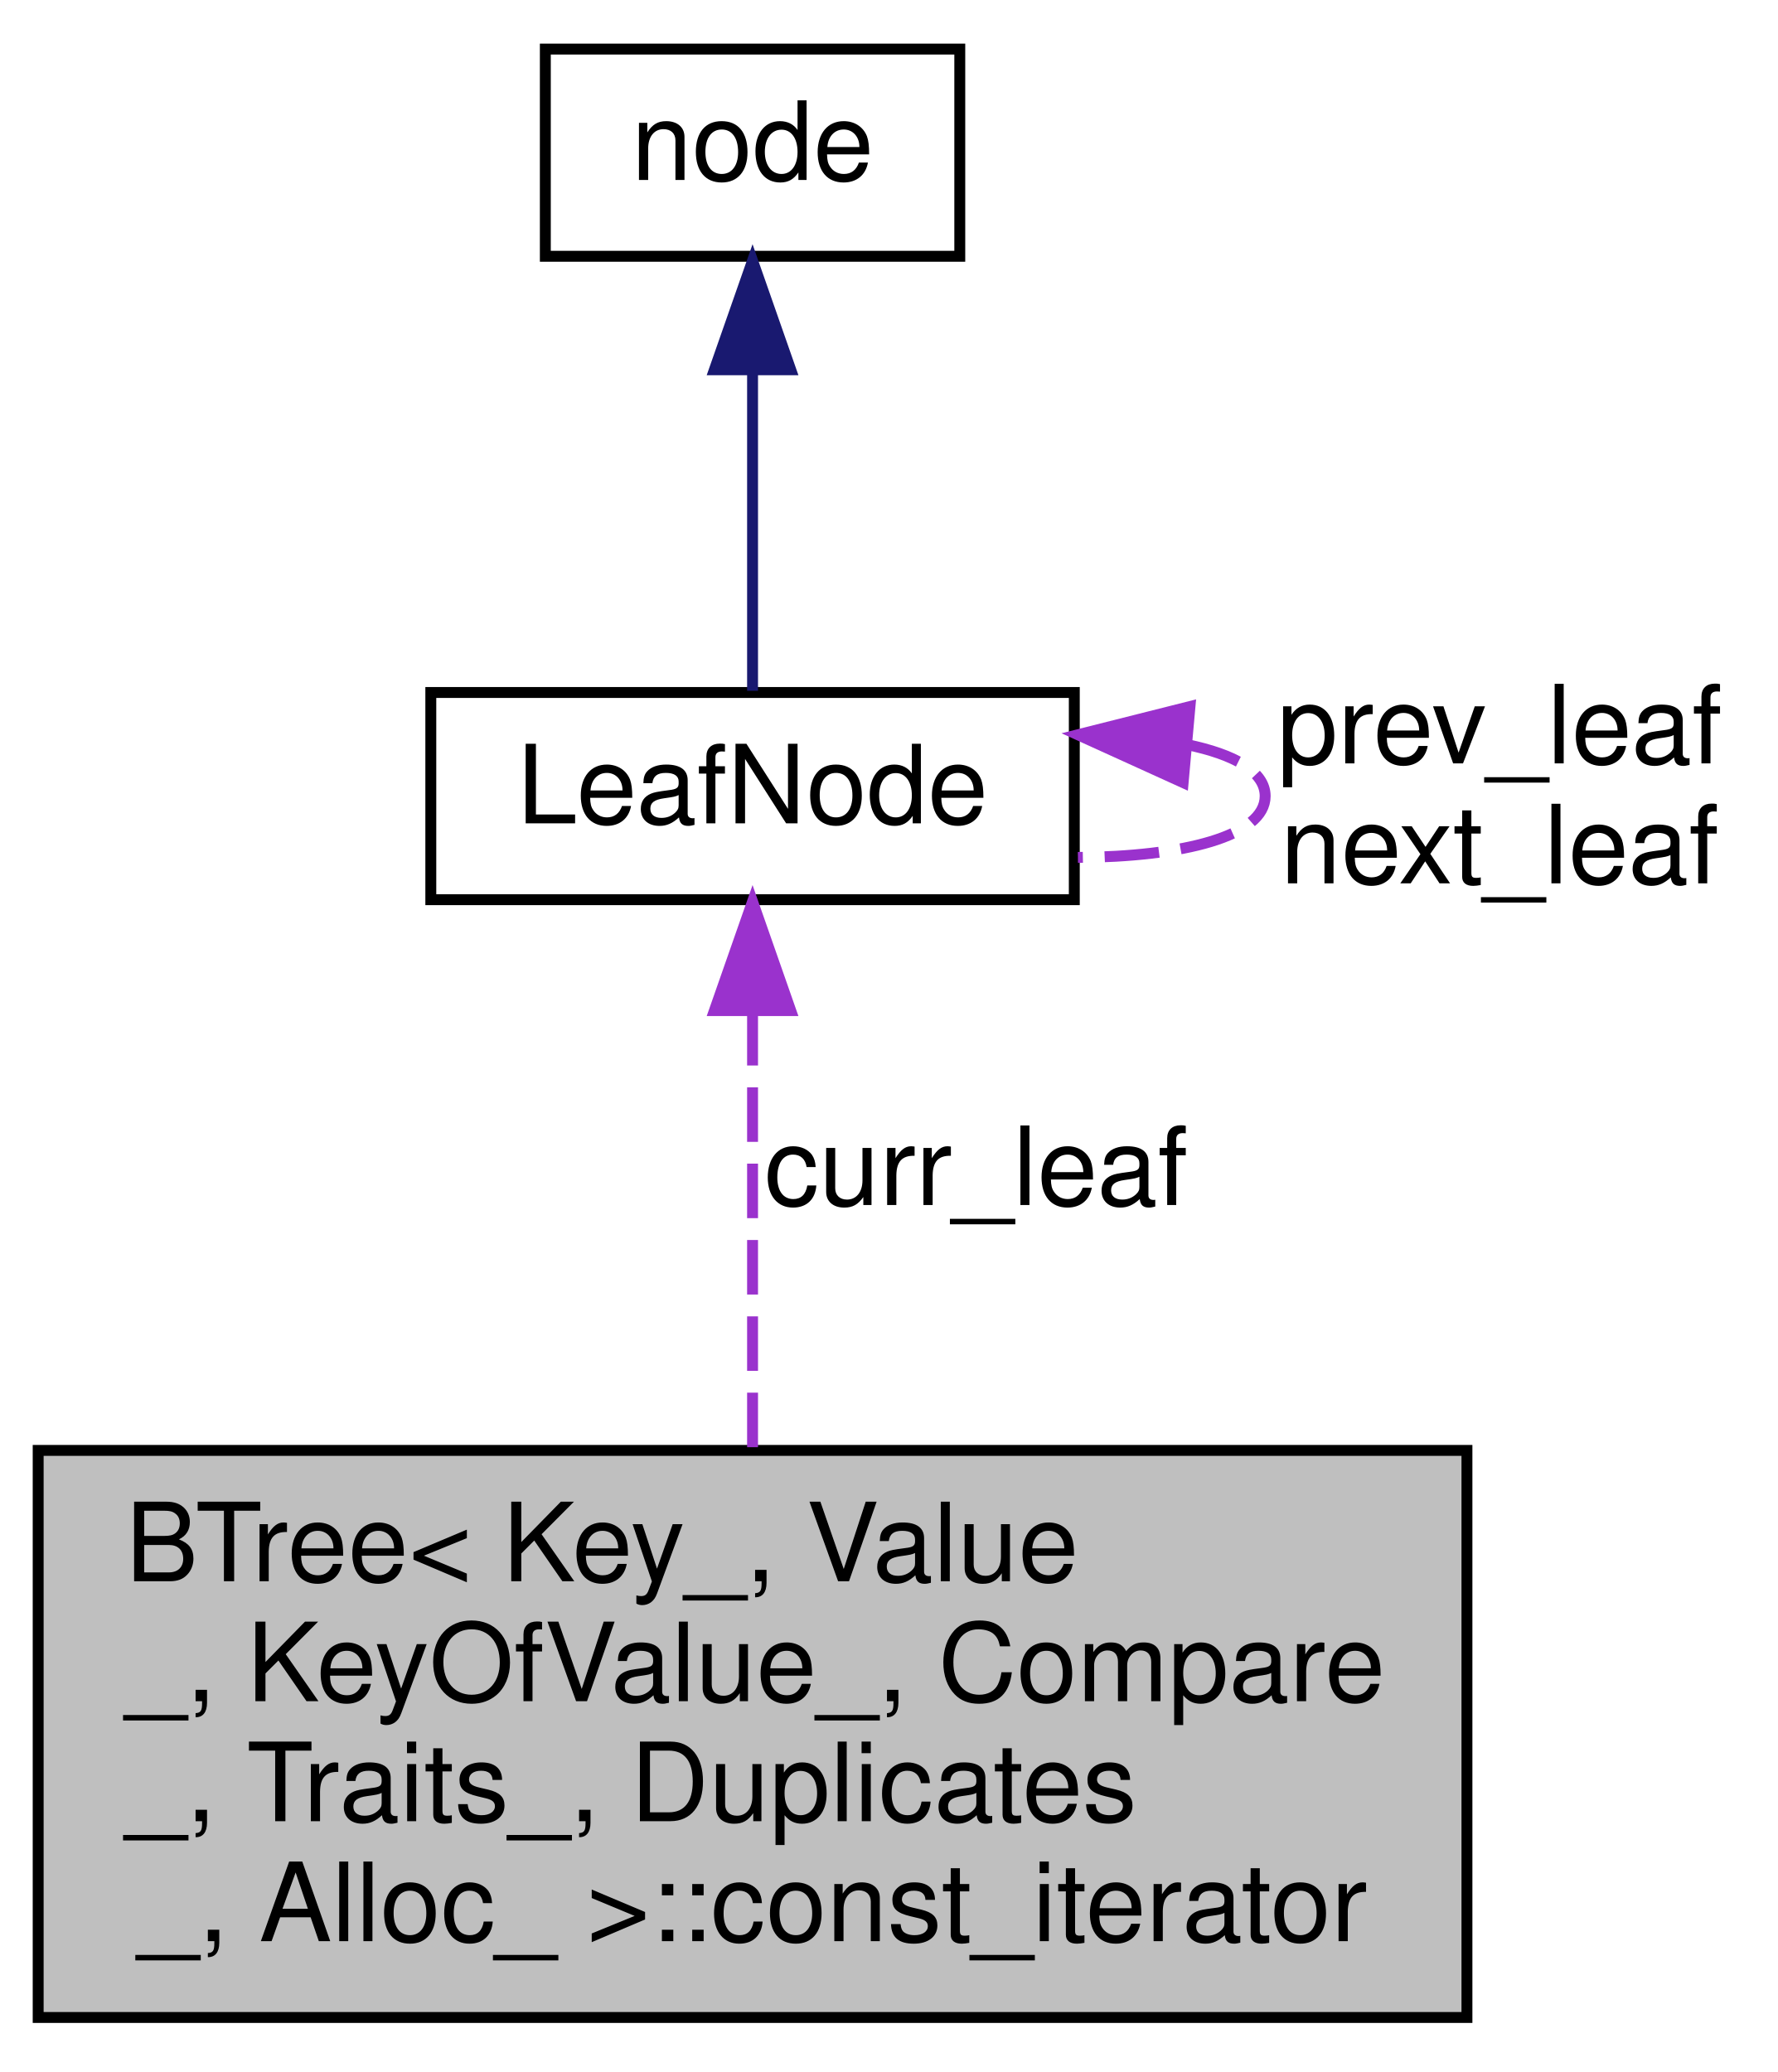
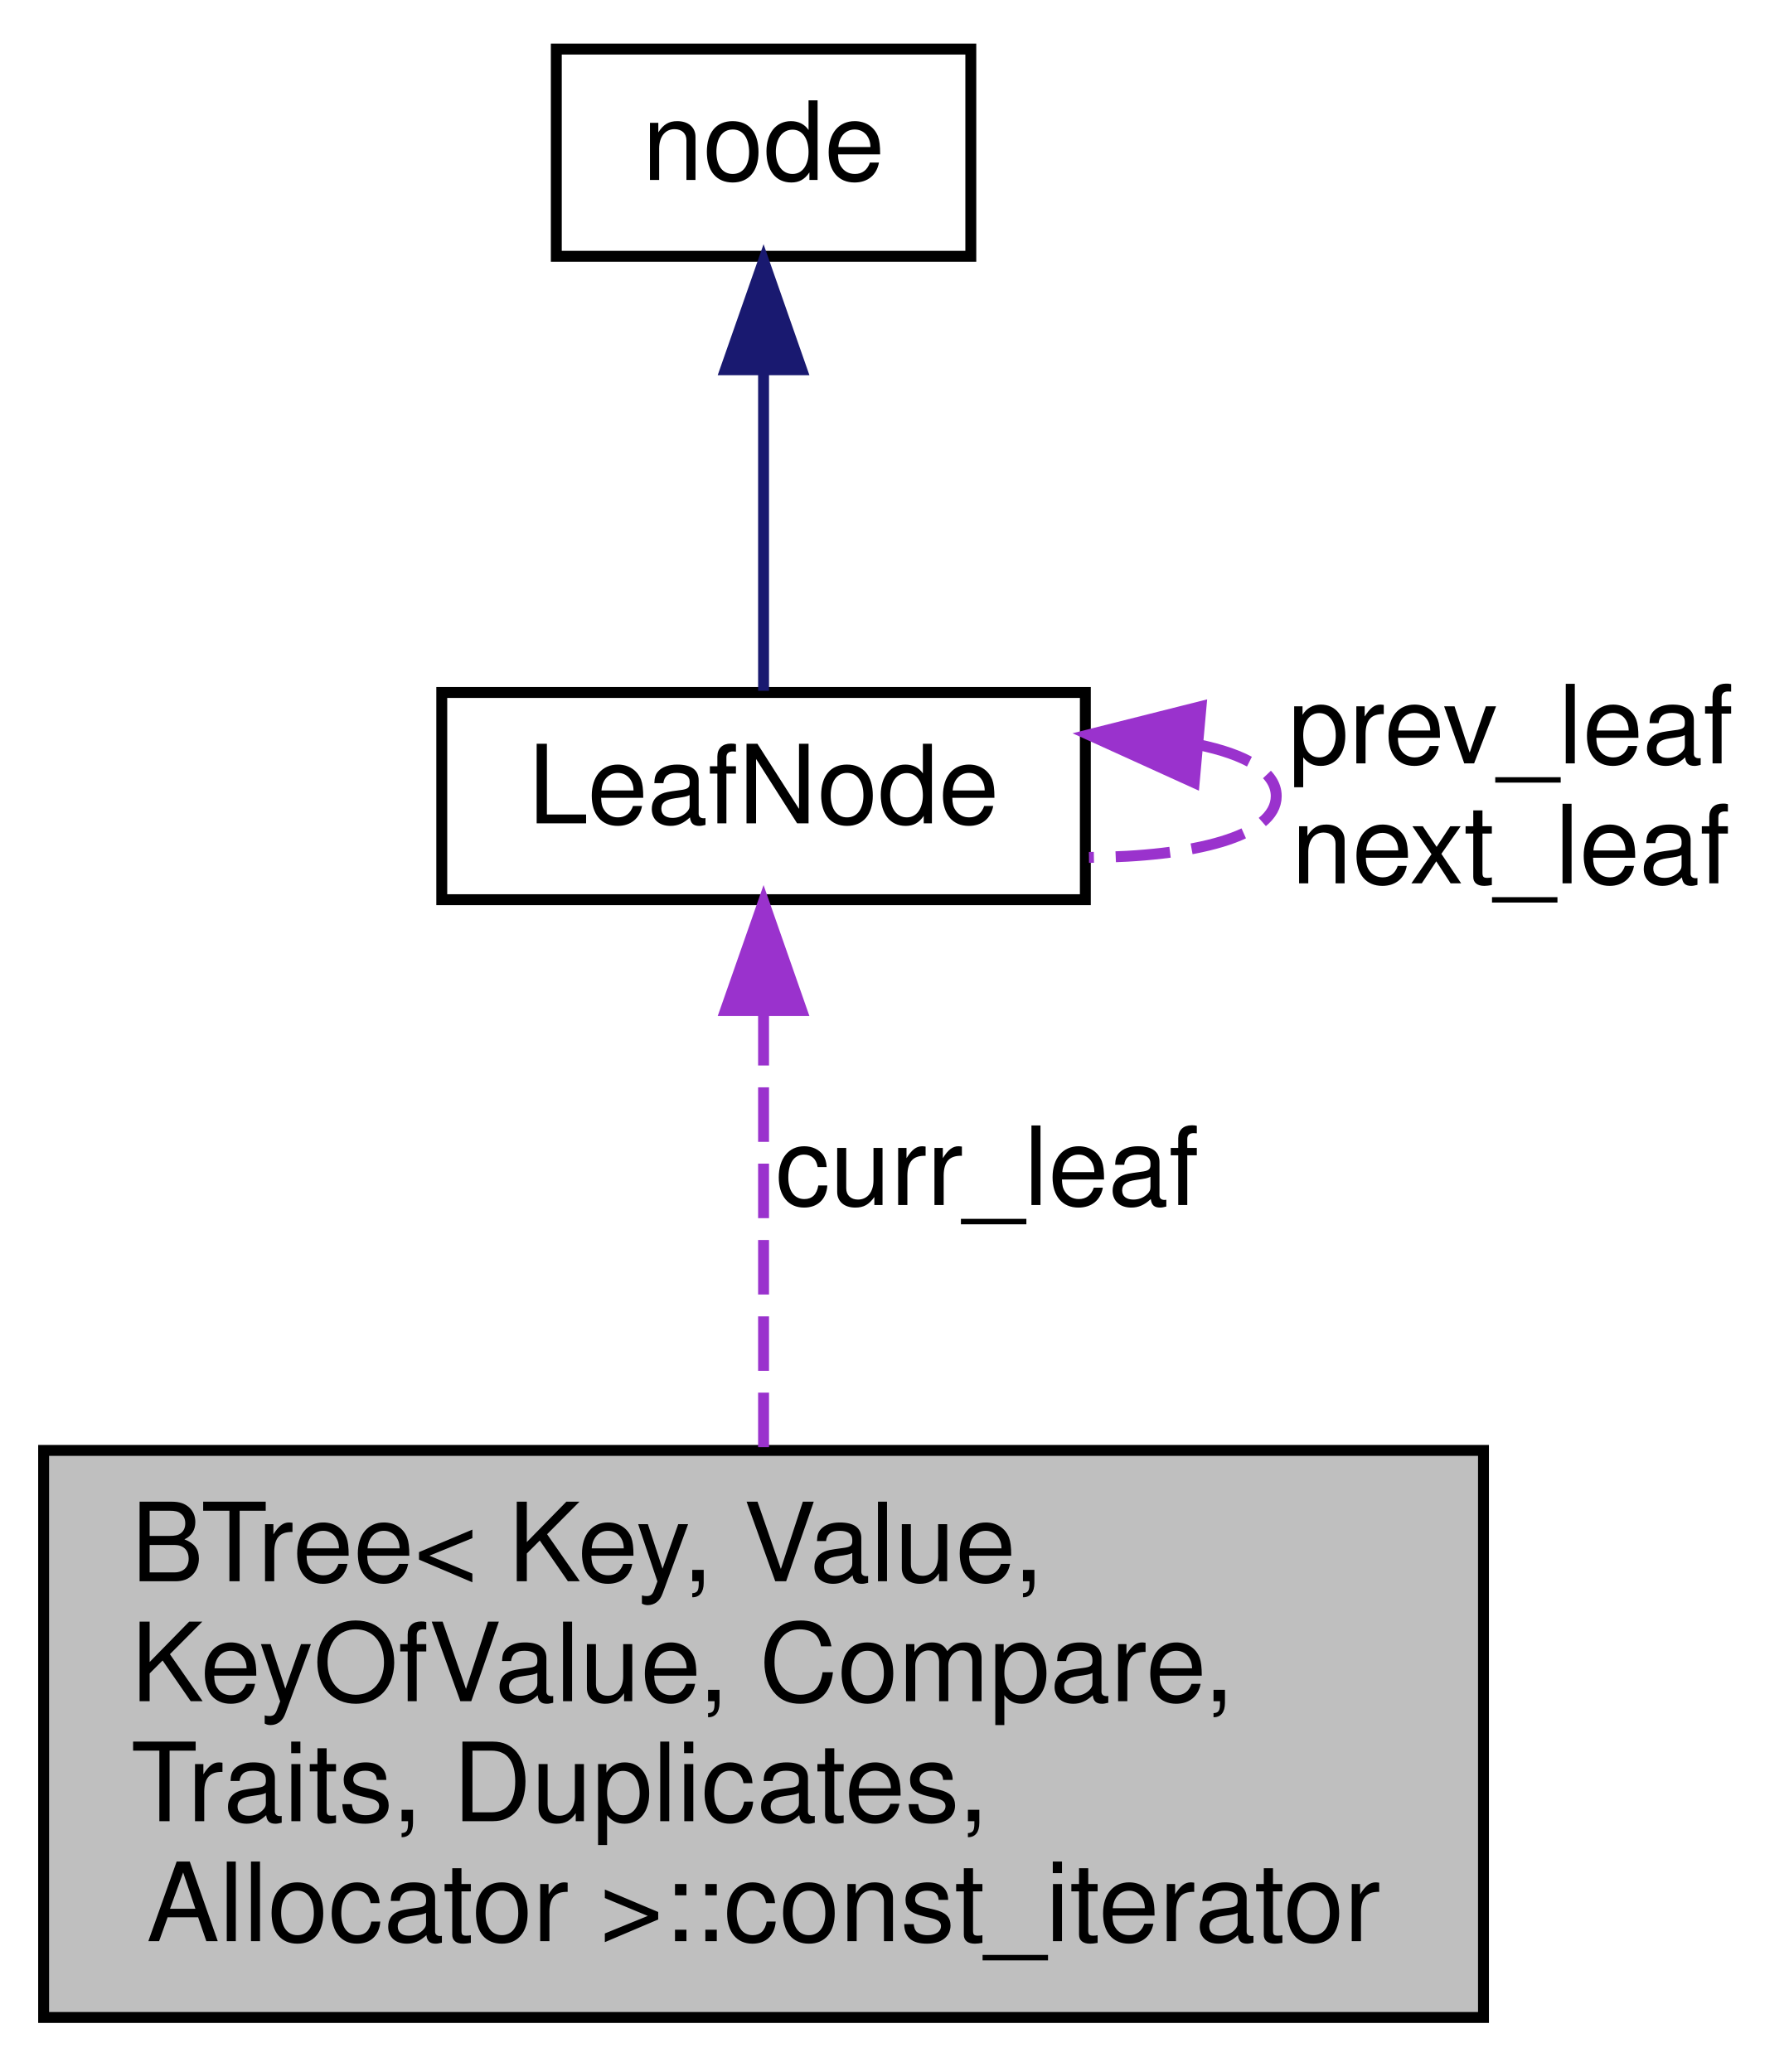
- <svg xmlns="http://www.w3.org/2000/svg" xmlns:xlink="http://www.w3.org/1999/xlink" width="163pt" height="190pt" viewBox="0.00 0.00 163.00 190.00">
+ <svg xmlns="http://www.w3.org/2000/svg" xmlns:xlink="http://www.w3.org/1999/xlink" width="164pt" height="190pt" viewBox="0.00 0.00 164.00 190.00">
  <g id="graph0" class="graph" transform="scale(1 1) rotate(0) translate(4 186)">
    <g id="node1" class="node">
-       <polygon fill="#bfbfbf" stroke="black" points="-0.5,-1 -0.5,-53 130.5,-53 130.5,-1 -0.5,-1" />
-       <text text-anchor="start" x="7.5" y="-41" font-family="Helvetica,sans-Serif" font-size="10.00">BTree&lt; Key_, Value</text>
-       <text text-anchor="start" x="7.5" y="-30" font-family="Helvetica,sans-Serif" font-size="10.00">_, KeyOfValue_, Compare</text>
-       <text text-anchor="start" x="7.5" y="-19" font-family="Helvetica,sans-Serif" font-size="10.00">_, Traits_, Duplicates</text>
-       <text text-anchor="middle" x="65" y="-8" font-family="Helvetica,sans-Serif" font-size="10.00">_, Alloc_ &gt;::const_iterator</text>
+       <polygon fill="#bfbfbf" stroke="black" points="0,-1 0,-53 132,-53 132,-1 0,-1" />
+       <text text-anchor="start" x="8" y="-41" font-family="Helvetica,sans-Serif" font-size="10.00">BTree&lt; Key, Value,</text>
+       <text text-anchor="start" x="8" y="-30" font-family="Helvetica,sans-Serif" font-size="10.00"> KeyOfValue, Compare,</text>
+       <text text-anchor="start" x="8" y="-19" font-family="Helvetica,sans-Serif" font-size="10.00"> Traits, Duplicates,</text>
+       <text text-anchor="middle" x="66" y="-8" font-family="Helvetica,sans-Serif" font-size="10.00"> Allocator &gt;::const_iterator</text>
    </g>
    <g id="node2" class="node">
      <g id="a_node2">
        <a xlink:href="structtlx_1_1BTree_1_1LeafNode.html" target="_top" xlink:title="LeafNode">
-           <polygon fill="none" stroke="black" points="35.5,-103.5 35.5,-122.5 94.5,-122.5 94.5,-103.5 35.5,-103.5" />
-           <text text-anchor="middle" x="65" y="-110.5" font-family="Helvetica,sans-Serif" font-size="10.00">LeafNode</text>
+           <polygon fill="none" stroke="black" points="36.5,-103.5 36.5,-122.5 95.5,-122.5 95.5,-103.5 36.5,-103.5" />
+           <text text-anchor="middle" x="66" y="-110.5" font-family="Helvetica,sans-Serif" font-size="10.00">LeafNode</text>
        </a>
      </g>
    </g>
    <g id="edge1" class="edge">
-       <path fill="none" stroke="#9a32cd" stroke-dasharray="5,2" d="M65,-93.294C65,-81.47 65,-66.043 65,-53.153" />
-       <polygon fill="#9a32cd" stroke="#9a32cd" points="61.5,-93.327 65,-103.327 68.5,-93.327 61.5,-93.327" />
-       <text text-anchor="middle" x="85.5" y="-75.5" font-family="Helvetica,sans-Serif" font-size="10.00"> curr_leaf</text>
+       <path fill="none" stroke="#9a32cd" stroke-dasharray="5,2" d="M66,-93.294C66,-81.47 66,-66.043 66,-53.153" />
+       <polygon fill="#9a32cd" stroke="#9a32cd" points="62.5,-93.327 66,-103.327 69.5,-93.327 62.5,-93.327" />
+       <text text-anchor="middle" x="86.5" y="-75.5" font-family="Helvetica,sans-Serif" font-size="10.00"> curr_leaf</text>
    </g>
    <g id="edge3" class="edge">
-       <path fill="none" stroke="#9a32cd" stroke-dasharray="5,2" d="M104.812,-117.724C109.181,-116.824 112,-115.249 112,-113 112,-109.309 104.41,-107.434 94.832,-107.376" />
-       <polygon fill="#9a32cd" stroke="#9a32cd" points="104.478,-114.24 94.832,-118.624 105.106,-121.212 104.478,-114.24" />
-       <text text-anchor="middle" x="133.5" y="-116" font-family="Helvetica,sans-Serif" font-size="10.00"> prev_leaf</text>
-       <text text-anchor="middle" x="133.5" y="-105" font-family="Helvetica,sans-Serif" font-size="10.00">next_leaf</text>
+       <path fill="none" stroke="#9a32cd" stroke-dasharray="5,2" d="M105.812,-117.724C110.181,-116.824 113,-115.249 113,-113 113,-109.309 105.41,-107.434 95.832,-107.376" />
+       <polygon fill="#9a32cd" stroke="#9a32cd" points="105.478,-114.24 95.832,-118.624 106.106,-121.212 105.478,-114.24" />
+       <text text-anchor="middle" x="134.5" y="-116" font-family="Helvetica,sans-Serif" font-size="10.00"> prev_leaf</text>
+       <text text-anchor="middle" x="134.5" y="-105" font-family="Helvetica,sans-Serif" font-size="10.00">next_leaf</text>
    </g>
    <g id="node3" class="node">
      <g id="a_node3">
        <a xlink:href="structtlx_1_1BTree_1_1node.html" target="_top" xlink:title="node">
-           <polygon fill="none" stroke="black" points="46,-162.5 46,-181.5 84,-181.5 84,-162.5 46,-162.5" />
-           <text text-anchor="middle" x="65" y="-169.5" font-family="Helvetica,sans-Serif" font-size="10.00">node</text>
+           <polygon fill="none" stroke="black" points="47,-162.5 47,-181.5 85,-181.5 85,-162.5 47,-162.5" />
+           <text text-anchor="middle" x="66" y="-169.5" font-family="Helvetica,sans-Serif" font-size="10.00">node</text>
        </a>
      </g>
    </g>
    <g id="edge2" class="edge">
-       <path fill="none" stroke="midnightblue" d="M65,-151.933C65,-142.024 65,-130.401 65,-122.657" />
-       <polygon fill="midnightblue" stroke="midnightblue" points="61.5,-152.094 65,-162.094 68.5,-152.094 61.5,-152.094" />
+       <path fill="none" stroke="midnightblue" d="M66,-151.933C66,-142.024 66,-130.401 66,-122.657" />
+       <polygon fill="midnightblue" stroke="midnightblue" points="62.5,-152.094 66,-162.094 69.5,-152.094 62.5,-152.094" />
    </g>
  </g>
</svg>
